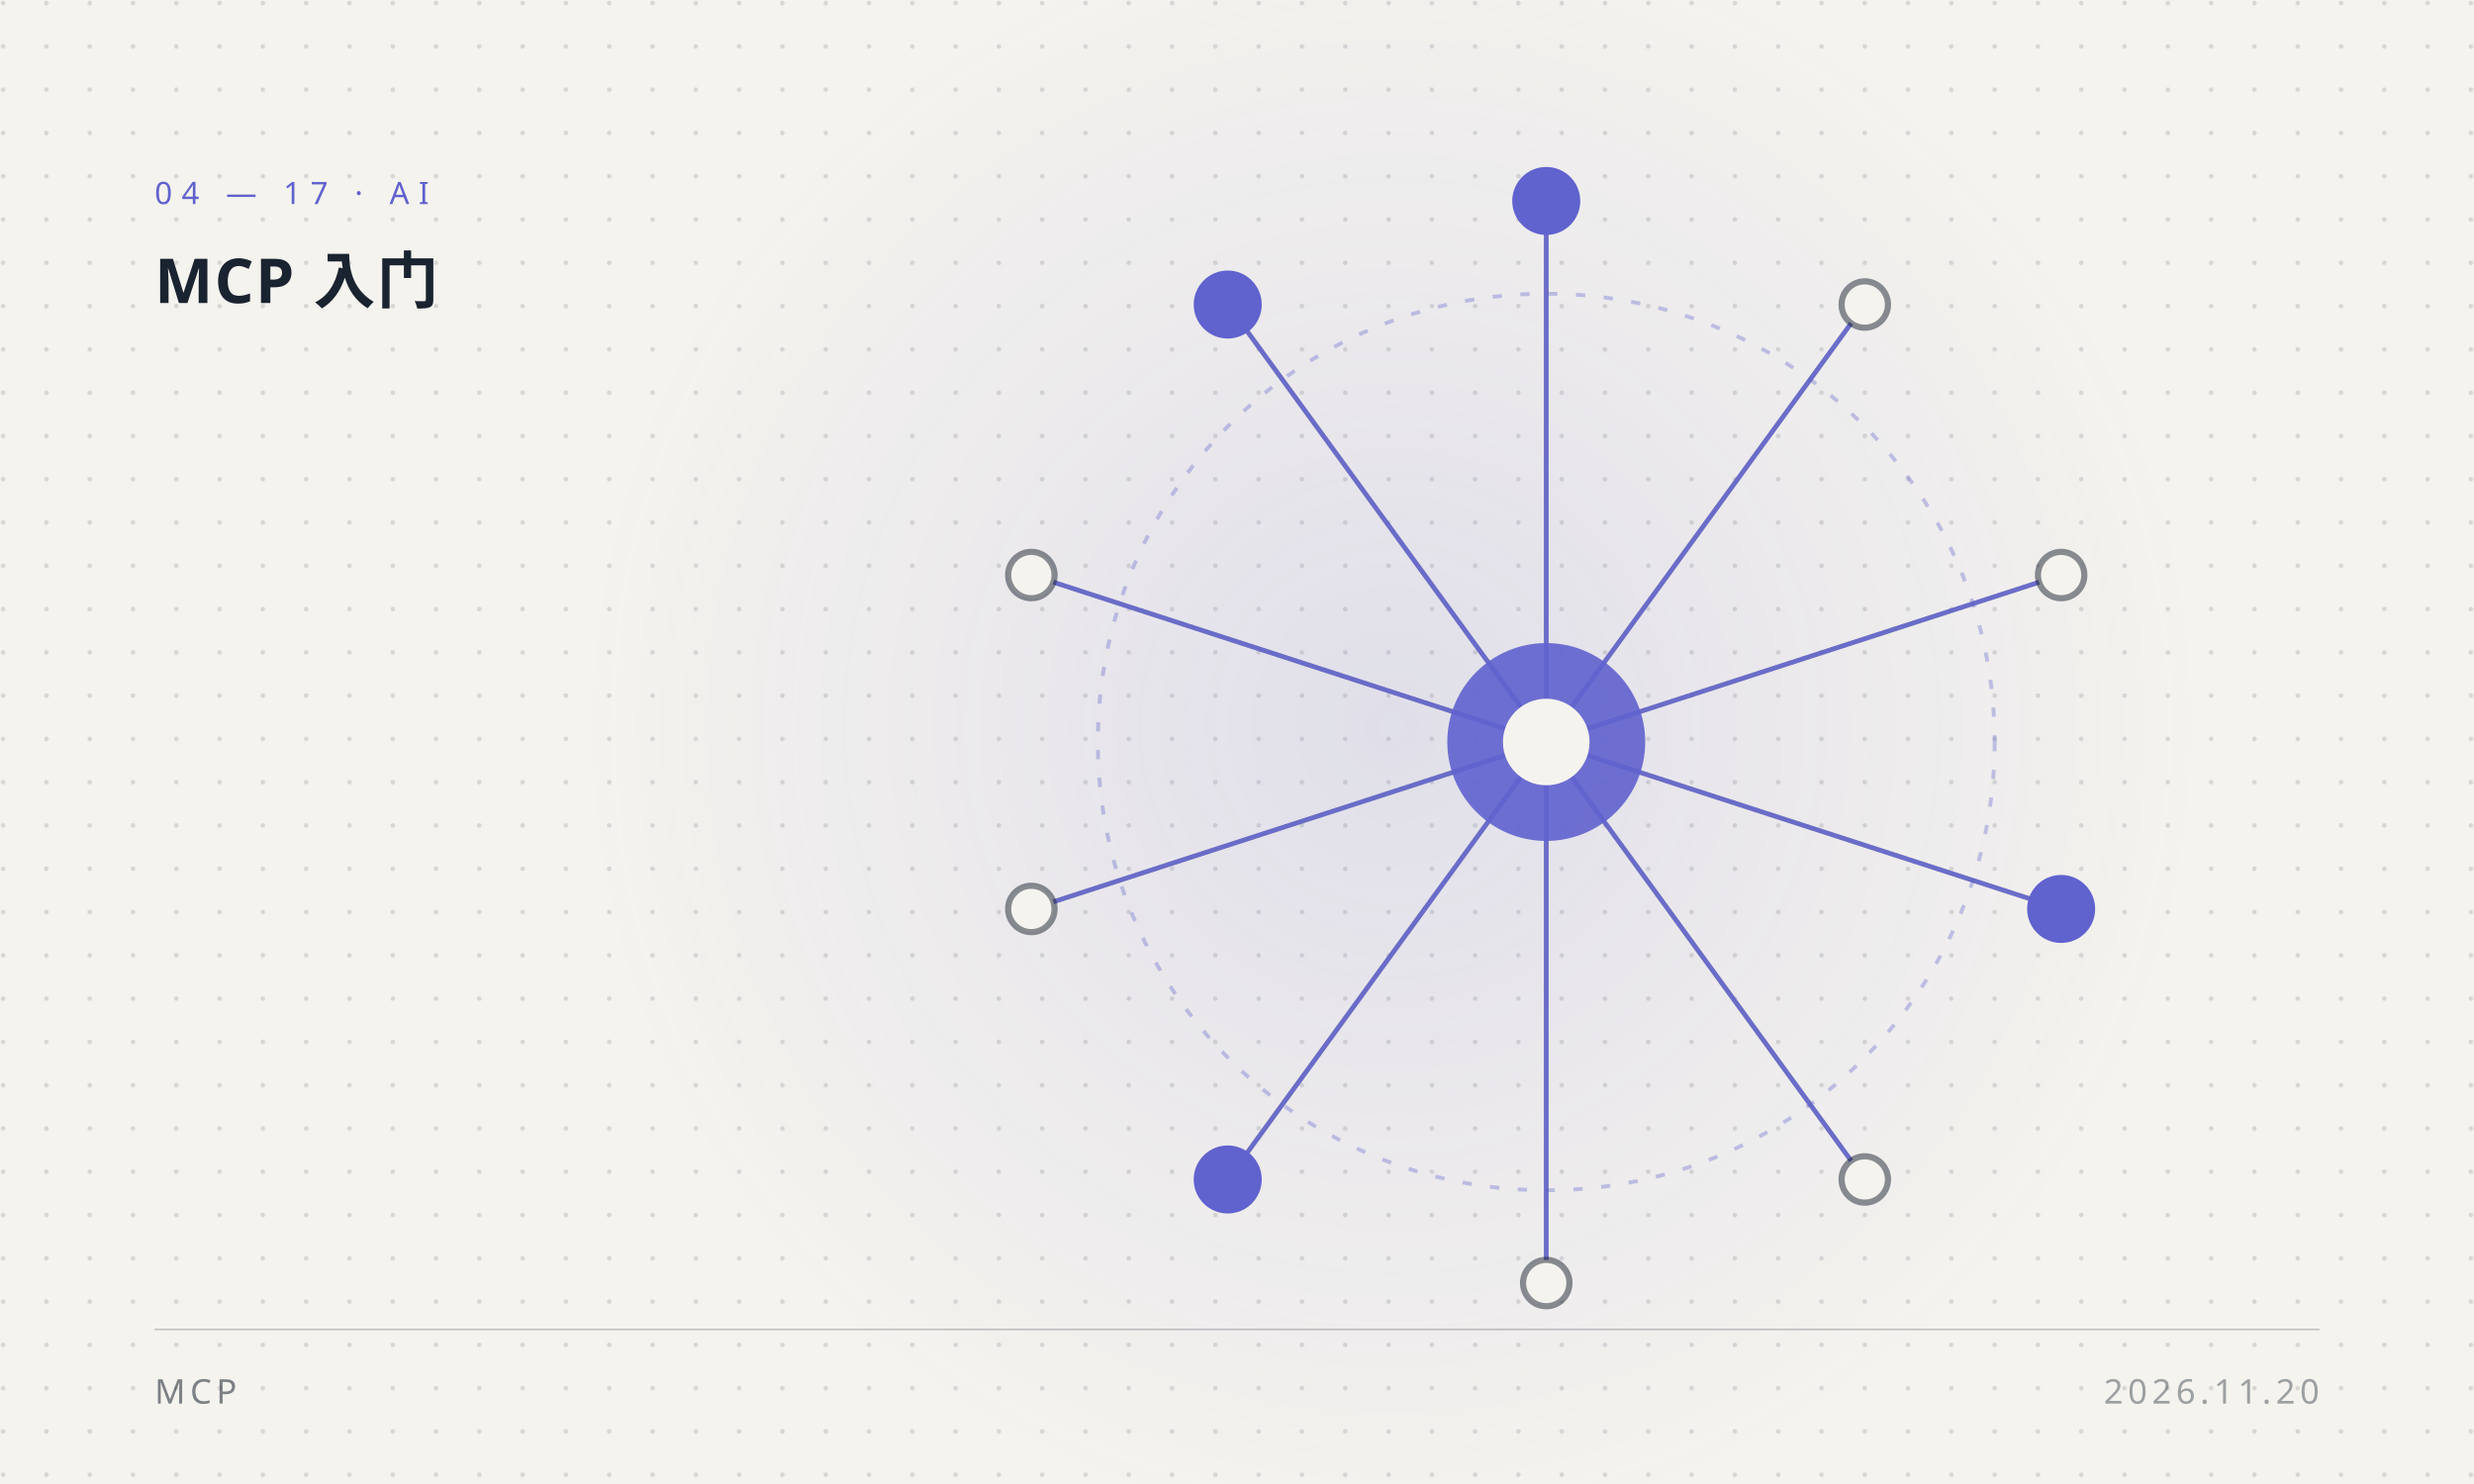
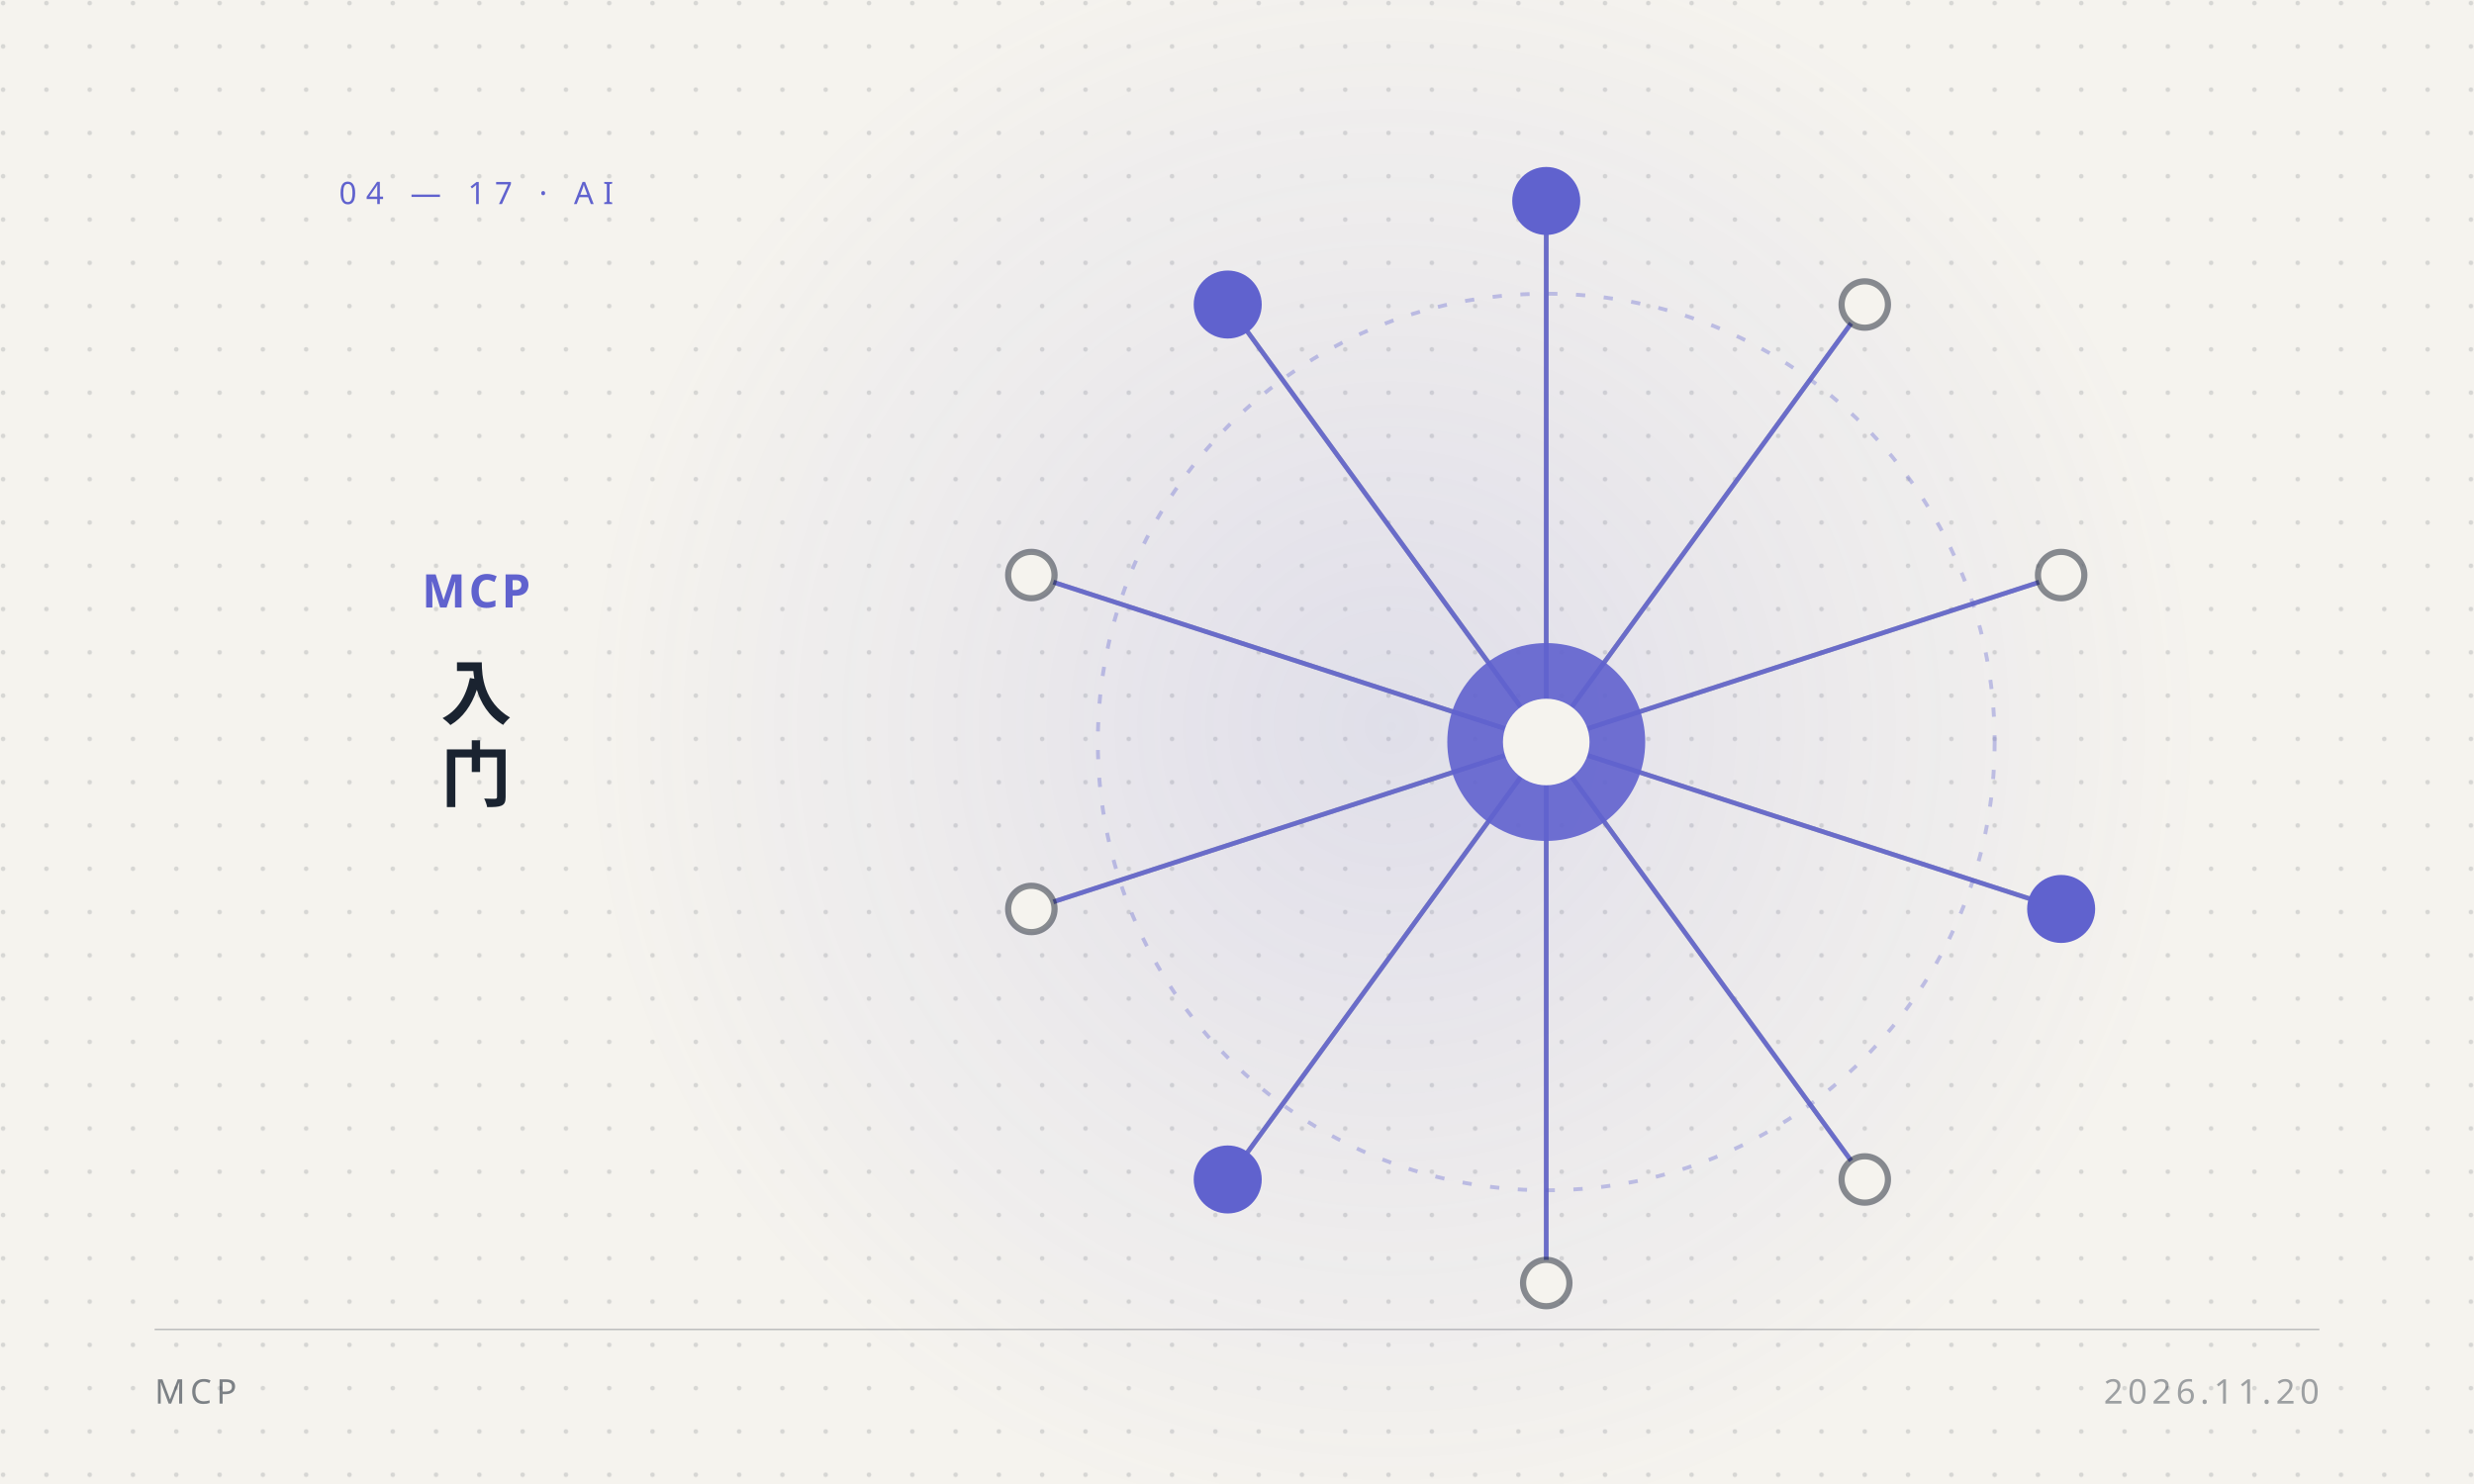
<svg xmlns="http://www.w3.org/2000/svg" width="1600" height="960" viewBox="0 0 1600 960" role="img" aria-label="MCP 入门 封面">
  <style>
    @media (prefers-reduced-motion: no-preference) {
      .flow { stroke-dasharray: 24 150; animation: flow 2.6s linear infinite; }
      .breathe { animation: breathe 3.2s ease-in-out infinite; }
      .breathe.d2 { animation-delay: 0.8s; }
      .breathe.d3 { animation-delay: 1.6s; }
    }
    @keyframes flow { from { stroke-dashoffset: 88; } to { stroke-dashoffset: 0; } }
    @keyframes breathe { 0%, 100% { opacity: 0.45; } 50% { opacity: 1; } }
  </style>
  <defs>
    <pattern id="dots" width="28" height="28" patternUnits="userSpaceOnUse">
      <circle cx="2" cy="2" r="1.5" fill="#1a2330" opacity="0.14" />
    </pattern>
    <radialGradient id="glow" cx="0.5" cy="0.5" r="0.5">
      <stop offset="0" stop-color="#6062ce" stop-opacity="0.14" />
      <stop offset="1" stop-color="#6062ce" stop-opacity="0" />
    </radialGradient>
  </defs>
  <rect width="1600" height="960" fill="#f5f3ee" />
  <rect width="1600" height="960" fill="url(#dots)" />
  <circle cx="900" cy="470" r="520" fill="url(#glow)" class="breathe" />
  <g>
    <circle cx="1000" cy="480" r="290" fill="none" stroke="#6062ce" stroke-width="2.5" stroke-opacity="0.35" stroke-dasharray="6 12" />
    <line x1="1000" y1="480" x2="1000" y2="130" stroke="#1a2330" stroke-width="3" stroke-opacity="0.32" />
    <line class="flow" x1="1000" y1="480" x2="1000" y2="130" stroke="#6062ce" stroke-width="3" stroke-opacity="0.85" />
    <line x1="1000" y1="480" x2="1206" y2="197" stroke="#1a2330" stroke-width="3" stroke-opacity="0.32" />
    <line class="flow" x1="1000" y1="480" x2="1206" y2="197" stroke="#6062ce" stroke-width="3" stroke-opacity="0.85" />
    <line x1="1000" y1="480" x2="1333" y2="372" stroke="#1a2330" stroke-width="3" stroke-opacity="0.32" />
    <line class="flow" x1="1000" y1="480" x2="1333" y2="372" stroke="#6062ce" stroke-width="3" stroke-opacity="0.85" />
    <line x1="1000" y1="480" x2="1333" y2="588" stroke="#1a2330" stroke-width="3" stroke-opacity="0.32" />
    <line class="flow" x1="1000" y1="480" x2="1333" y2="588" stroke="#6062ce" stroke-width="3" stroke-opacity="0.85" />
    <line x1="1000" y1="480" x2="1206" y2="763" stroke="#1a2330" stroke-width="3" stroke-opacity="0.32" />
    <line class="flow" x1="1000" y1="480" x2="1206" y2="763" stroke="#6062ce" stroke-width="3" stroke-opacity="0.85" />
    <line x1="1000" y1="480" x2="1000" y2="830" stroke="#1a2330" stroke-width="3" stroke-opacity="0.32" />
    <line class="flow" x1="1000" y1="480" x2="1000" y2="830" stroke="#6062ce" stroke-width="3" stroke-opacity="0.85" />
    <line x1="1000" y1="480" x2="794" y2="763" stroke="#1a2330" stroke-width="3" stroke-opacity="0.32" />
    <line class="flow" x1="1000" y1="480" x2="794" y2="763" stroke="#6062ce" stroke-width="3" stroke-opacity="0.85" />
    <line x1="1000" y1="480" x2="667" y2="588" stroke="#1a2330" stroke-width="3" stroke-opacity="0.32" />
    <line class="flow" x1="1000" y1="480" x2="667" y2="588" stroke="#6062ce" stroke-width="3" stroke-opacity="0.85" />
    <line x1="1000" y1="480" x2="667" y2="372" stroke="#1a2330" stroke-width="3" stroke-opacity="0.32" />
    <line class="flow" x1="1000" y1="480" x2="667" y2="372" stroke="#6062ce" stroke-width="3" stroke-opacity="0.85" />
    <line x1="1000" y1="480" x2="794" y2="197" stroke="#1a2330" stroke-width="3" stroke-opacity="0.32" />
    <line class="flow" x1="1000" y1="480" x2="794" y2="197" stroke="#6062ce" stroke-width="3" stroke-opacity="0.85" />
    <circle cx="1000" cy="130" r="22" fill="#6062ce" stroke="none" stroke-width="4" stroke-opacity="0.5" />
    <circle cx="1206" cy="197" r="15" fill="#f5f3ee" stroke="#1a2330" stroke-width="4" stroke-opacity="0.5" />
    <circle cx="1333" cy="372" r="15" fill="#f5f3ee" stroke="#1a2330" stroke-width="4" stroke-opacity="0.5" />
    <circle cx="1333" cy="588" r="22" fill="#6062ce" stroke="none" stroke-width="4" stroke-opacity="0.5" />
    <circle cx="1206" cy="763" r="15" fill="#f5f3ee" stroke="#1a2330" stroke-width="4" stroke-opacity="0.5" />
    <circle cx="1000" cy="830" r="15" fill="#f5f3ee" stroke="#1a2330" stroke-width="4" stroke-opacity="0.5" />
    <circle cx="794" cy="763" r="22" fill="#6062ce" stroke="none" stroke-width="4" stroke-opacity="0.5" />
    <circle cx="667" cy="588" r="15" fill="#f5f3ee" stroke="#1a2330" stroke-width="4" stroke-opacity="0.5" />
    <circle cx="667" cy="372" r="15" fill="#f5f3ee" stroke="#1a2330" stroke-width="4" stroke-opacity="0.5" />
    <circle cx="794" cy="197" r="22" fill="#6062ce" stroke="none" stroke-width="4" stroke-opacity="0.5" />
    <circle cx="1000" cy="480" r="64" fill="#6062ce" opacity="0.9" />
    <circle cx="1000" cy="480" r="28" fill="#f5f3ee" />
  </g>
-   <text x="100" y="132" font-family="'Segoe UI','Helvetica Neue',sans-serif" font-size="20" letter-spacing="6" fill="#6062ce">04 — 17 · AI</text>
-   <text x="100" y="196" font-family="'PingFang SC','Microsoft YaHei','Noto Sans SC',sans-serif" font-size="40" font-weight="600" letter-spacing="1" fill="#1a2330">MCP 入门</text>
+   <text x="308" y="132" text-anchor="middle" font-family="'Segoe UI','Helvetica Neue',sans-serif" font-size="20" letter-spacing="6" fill="#6062ce">04 — 17 · AI</text>
+   <text x="308" y="393" text-anchor="middle" font-family="'Segoe UI','Helvetica Neue',sans-serif" font-size="30" font-weight="600" letter-spacing="2" fill="#6062ce">MCP</text>
+   <text x="308" y="465" text-anchor="middle" font-family="'PingFang SC','Microsoft YaHei','Noto Sans SC',sans-serif" font-size="46" font-weight="600" fill="#1a2330">入</text>
+   <text x="308" y="518" text-anchor="middle" font-family="'PingFang SC','Microsoft YaHei','Noto Sans SC',sans-serif" font-size="46" font-weight="600" fill="#1a2330">门</text>
  <line x1="100" y1="860" x2="1500" y2="860" stroke="#1a2330" stroke-width="1" stroke-opacity="0.25" />
  <text x="100" y="908" font-family="'PingFang SC','Microsoft YaHei','Noto Sans SC',sans-serif" font-size="22" letter-spacing="3" fill="#1a2330" fill-opacity="0.55">MCP</text>
  <text x="1500" y="908" text-anchor="end" font-family="'Segoe UI','Helvetica Neue',sans-serif" font-size="22" letter-spacing="3" fill="#1a2330" fill-opacity="0.4">2026.11.20</text>
</svg>
